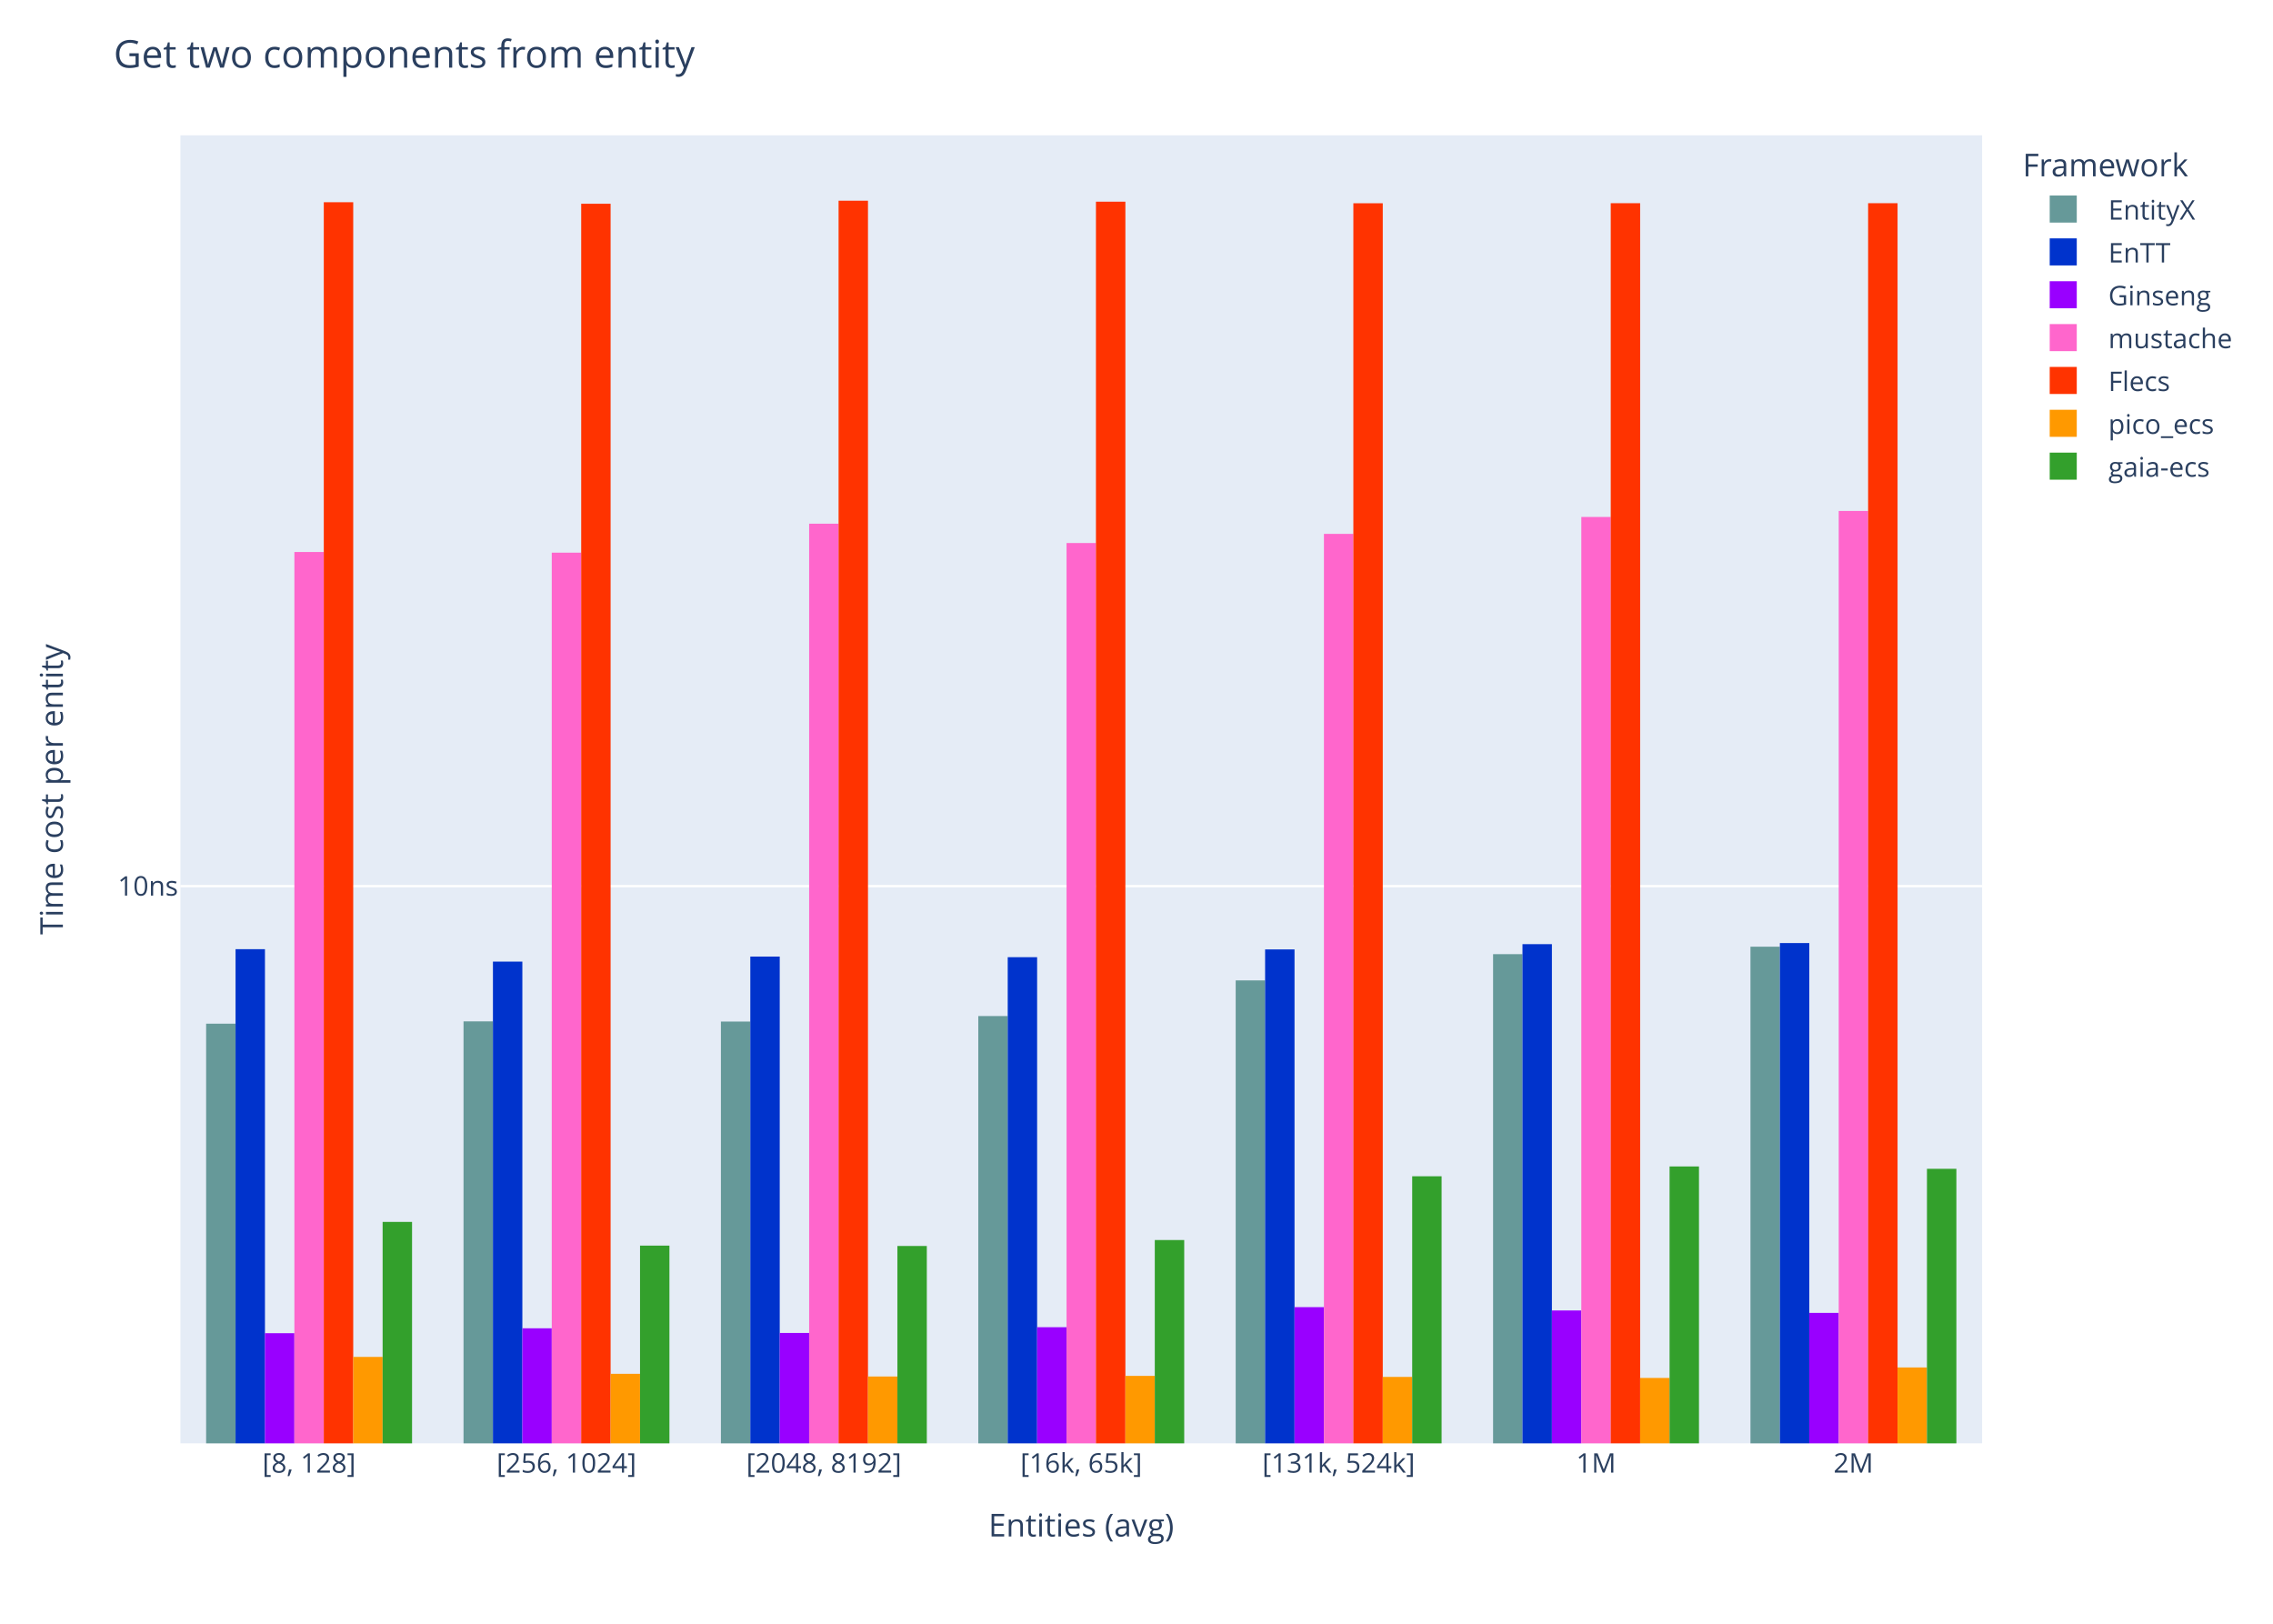
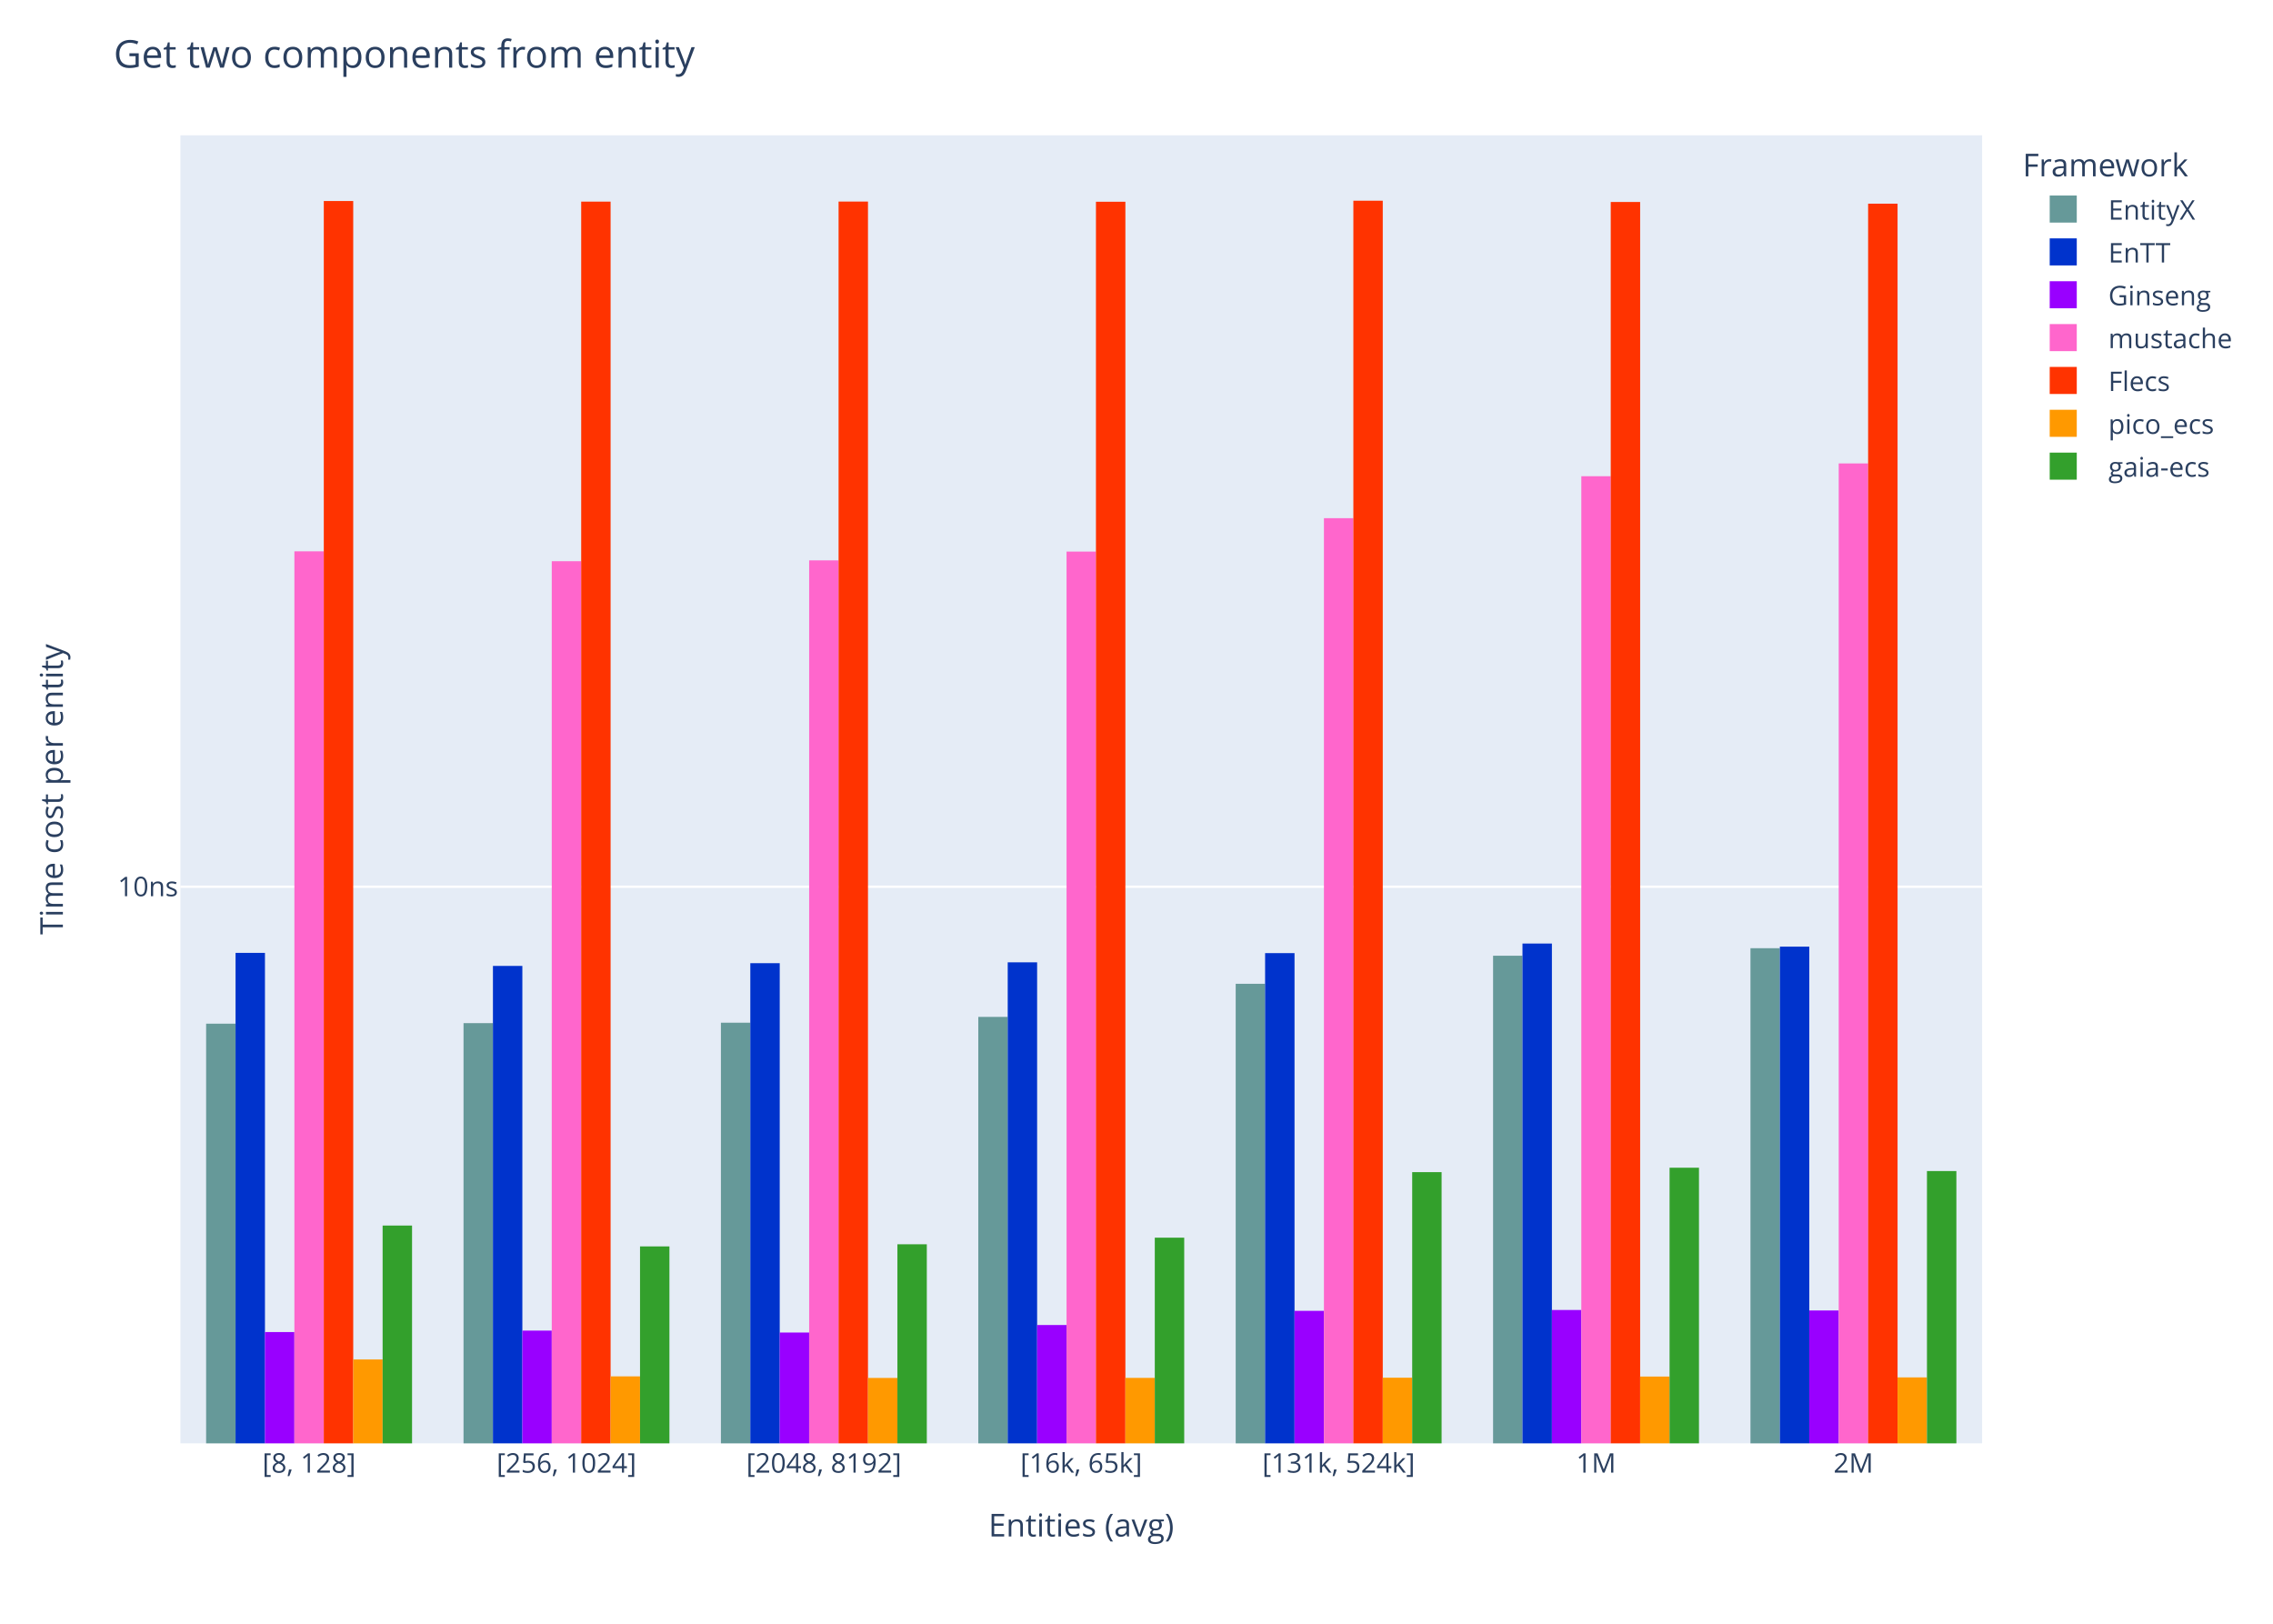
<svg xmlns="http://www.w3.org/2000/svg" class="main-svg" width="1008" height="720" style="" viewBox="0 0 1008 720">
  <rect x="0" y="0" width="1008" height="720" style="fill: rgb(255, 255, 255); fill-opacity: 1;" />
-   <defs id="defs-e4cdb7">
+   <defs id="defs-ad3812">
    <g class="clips">
-       <clipPath id="clipe4cdb7xyplot" class="plotclip">
+       <clipPath id="clipad3812xyplot" class="plotclip">
        <rect width="799" height="580" />
      </clipPath>
-       <clipPath class="axesclip" id="clipe4cdb7x">
+       <clipPath class="axesclip" id="clipad3812x">
        <rect x="80" y="0" width="799" height="720" />
      </clipPath>
-       <clipPath class="axesclip" id="clipe4cdb7y">
+       <clipPath class="axesclip" id="clipad3812y">
        <rect x="0" y="60" width="1008" height="580" />
      </clipPath>
-       <clipPath class="axesclip" id="clipe4cdb7xy">
+       <clipPath class="axesclip" id="clipad3812xy">
        <rect x="80" y="60" width="799" height="580" />
      </clipPath>
    </g>
    <g class="gradients" />
    <g class="patterns" />
  </defs>
  <g class="bglayer">
    <rect class="bg" x="80" y="60" width="799" height="580" style="fill: rgb(229, 236, 246); fill-opacity: 1; stroke-width: 0;" />
  </g>
  <g class="layer-below">
    <g class="imagelayer" />
    <g class="shapelayer" />
  </g>
  <g class="cartesianlayer">
    <g class="subplot xy">
      <g class="layer-subplot">
        <g class="shapelayer" />
        <g class="imagelayer" />
      </g>
      <g class="minor-gridlayer">
        <g class="x" />
        <g class="y" />
      </g>
      <g class="gridlayer">
        <g class="x" />
        <g class="y">
-           <path class="ygrid crisp" transform="translate(0,392.93)" d="M80,0h799" style="stroke: rgb(255, 255, 255); stroke-opacity: 1; stroke-width: 1px;" />
+           <path class="ygrid crisp" transform="translate(0,393.19)" d="M80,0h799" style="stroke: rgb(255, 255, 255); stroke-opacity: 1; stroke-width: 1px;" />
        </g>
      </g>
      <g class="zerolinelayer" />
      <path class="xlines-below" />
      <path class="ylines-below" />
      <g class="overlines-below" />
      <g class="xaxislayer-below" />
      <g class="yaxislayer-below" />
      <g class="overaxes-below" />
-       <g class="plot" transform="translate(80,60)" clip-path="url(#clipe4cdb7xyplot)">
+       <g class="plot" transform="translate(80,60)" clip-path="url(#clipad3812xyplot)">
        <g class="barlayer mlayer">
          <g class="trace bars" style="opacity: 1;">
            <g class="points">
              <g class="point">
                <path d="M11.41,6090V393.93H24.46V6090Z" style="vector-effect: none; opacity: 1; stroke-width: 0px; fill: rgb(102, 153, 153); fill-opacity: 1;" />
              </g>
              <g class="point">
-                 <path d="M125.56,6090V392.91H138.6V6090Z" style="vector-effect: none; opacity: 1; stroke-width: 0px; fill: rgb(102, 153, 153); fill-opacity: 1;" />
-               </g>
-               <g class="point">
-                 <path d="M239.7,6090V392.98H252.74V6090Z" style="vector-effect: none; opacity: 1; stroke-width: 0px; fill: rgb(102, 153, 153); fill-opacity: 1;" />
-               </g>
-               <g class="point">
-                 <path d="M353.84,6090V390.54H366.89V6090Z" style="vector-effect: none; opacity: 1; stroke-width: 0px; fill: rgb(102, 153, 153); fill-opacity: 1;" />
-               </g>
-               <g class="point">
-                 <path d="M467.99,6090V374.73H481.03V6090Z" style="vector-effect: none; opacity: 1; stroke-width: 0px; fill: rgb(102, 153, 153); fill-opacity: 1;" />
-               </g>
-               <g class="point">
-                 <path d="M582.13,6090V363.09H595.17V6090Z" style="vector-effect: none; opacity: 1; stroke-width: 0px; fill: rgb(102, 153, 153); fill-opacity: 1;" />
-               </g>
-               <g class="point">
-                 <path d="M696.27,6090V359.79H709.32V6090Z" style="vector-effect: none; opacity: 1; stroke-width: 0px; fill: rgb(102, 153, 153); fill-opacity: 1;" />
-               </g>
-             </g>
-           </g>
-           <g class="trace bars" style="opacity: 1;">
-             <g class="points">
-               <g class="point">
-                 <path d="M24.46,6090V360.89H37.5V6090Z" style="vector-effect: none; opacity: 1; stroke-width: 0px; fill: rgb(0, 51, 204); fill-opacity: 1;" />
-               </g>
-               <g class="point">
-                 <path d="M138.6,6090V366.4H151.65V6090Z" style="vector-effect: none; opacity: 1; stroke-width: 0px; fill: rgb(0, 51, 204); fill-opacity: 1;" />
-               </g>
-               <g class="point">
-                 <path d="M252.74,6090V364.16H265.79V6090Z" style="vector-effect: none; opacity: 1; stroke-width: 0px; fill: rgb(0, 51, 204); fill-opacity: 1;" />
-               </g>
-               <g class="point">
-                 <path d="M366.89,6090V364.43H379.93V6090Z" style="vector-effect: none; opacity: 1; stroke-width: 0px; fill: rgb(0, 51, 204); fill-opacity: 1;" />
-               </g>
-               <g class="point">
-                 <path d="M481.03,6090V360.99H494.08V6090Z" style="vector-effect: none; opacity: 1; stroke-width: 0px; fill: rgb(0, 51, 204); fill-opacity: 1;" />
-               </g>
-               <g class="point">
-                 <path d="M595.17,6090V358.66H608.22V6090Z" style="vector-effect: none; opacity: 1; stroke-width: 0px; fill: rgb(0, 51, 204); fill-opacity: 1;" />
-               </g>
-               <g class="point">
-                 <path d="M709.32,6090V358.17H722.36V6090Z" style="vector-effect: none; opacity: 1; stroke-width: 0px; fill: rgb(0, 51, 204); fill-opacity: 1;" />
-               </g>
-             </g>
-           </g>
-           <g class="trace bars" style="opacity: 1;">
-             <g class="points">
-               <g class="point">
-                 <path d="M37.5,6090V531.18H50.55V6090Z" style="vector-effect: none; opacity: 1; stroke-width: 0px; fill: rgb(153, 0, 255); fill-opacity: 1;" />
-               </g>
-               <g class="point">
-                 <path d="M151.65,6090V529H164.69V6090Z" style="vector-effect: none; opacity: 1; stroke-width: 0px; fill: rgb(153, 0, 255); fill-opacity: 1;" />
-               </g>
-               <g class="point">
-                 <path d="M265.79,6090V531.06H278.83V6090Z" style="vector-effect: none; opacity: 1; stroke-width: 0px; fill: rgb(153, 0, 255); fill-opacity: 1;" />
-               </g>
-               <g class="point">
-                 <path d="M379.93,6090V528.5H392.98V6090Z" style="vector-effect: none; opacity: 1; stroke-width: 0px; fill: rgb(153, 0, 255); fill-opacity: 1;" />
-               </g>
-               <g class="point">
-                 <path d="M494.08,6090V519.62H507.12V6090Z" style="vector-effect: none; opacity: 1; stroke-width: 0px; fill: rgb(153, 0, 255); fill-opacity: 1;" />
-               </g>
-               <g class="point">
-                 <path d="M608.22,6090V521.08H621.26V6090Z" style="vector-effect: none; opacity: 1; stroke-width: 0px; fill: rgb(153, 0, 255); fill-opacity: 1;" />
-               </g>
-               <g class="point">
-                 <path d="M722.36,6090V522.17H735.41V6090Z" style="vector-effect: none; opacity: 1; stroke-width: 0px; fill: rgb(153, 0, 255); fill-opacity: 1;" />
-               </g>
-             </g>
-           </g>
-           <g class="trace bars" style="opacity: 1;">
-             <g class="points">
-               <g class="point">
-                 <path d="M50.55,6090V184.78H63.59V6090Z" style="vector-effect: none; opacity: 1; stroke-width: 0px; fill: rgb(255, 102, 204); fill-opacity: 1;" />
-               </g>
-               <g class="point">
-                 <path d="M164.69,6090V185.06H177.74V6090Z" style="vector-effect: none; opacity: 1; stroke-width: 0px; fill: rgb(255, 102, 204); fill-opacity: 1;" />
-               </g>
-               <g class="point">
-                 <path d="M278.83,6090V172.21H291.88V6090Z" style="vector-effect: none; opacity: 1; stroke-width: 0px; fill: rgb(255, 102, 204); fill-opacity: 1;" />
-               </g>
-               <g class="point">
-                 <path d="M392.98,6090V180.8H406.02V6090Z" style="vector-effect: none; opacity: 1; stroke-width: 0px; fill: rgb(255, 102, 204); fill-opacity: 1;" />
-               </g>
-               <g class="point">
-                 <path d="M507.12,6090V176.73H520.17V6090Z" style="vector-effect: none; opacity: 1; stroke-width: 0px; fill: rgb(255, 102, 204); fill-opacity: 1;" />
-               </g>
-               <g class="point">
-                 <path d="M621.26,6090V169.24H634.31V6090Z" style="vector-effect: none; opacity: 1; stroke-width: 0px; fill: rgb(255, 102, 204); fill-opacity: 1;" />
-               </g>
-               <g class="point">
-                 <path d="M735.41,6090V166.56H748.45V6090Z" style="vector-effect: none; opacity: 1; stroke-width: 0px; fill: rgb(255, 102, 204); fill-opacity: 1;" />
-               </g>
-             </g>
-           </g>
-           <g class="trace bars" style="opacity: 1;">
-             <g class="points">
-               <g class="point">
-                 <path d="M63.59,6090V29.67H76.64V6090Z" style="vector-effect: none; opacity: 1; stroke-width: 0px; fill: rgb(255, 51, 0); fill-opacity: 1;" />
-               </g>
-               <g class="point">
-                 <path d="M177.74,6090V30.34H190.78V6090Z" style="vector-effect: none; opacity: 1; stroke-width: 0px; fill: rgb(255, 51, 0); fill-opacity: 1;" />
-               </g>
-               <g class="point">
-                 <path d="M291.88,6090V29H304.92V6090Z" style="vector-effect: none; opacity: 1; stroke-width: 0px; fill: rgb(255, 51, 0); fill-opacity: 1;" />
-               </g>
-               <g class="point">
-                 <path d="M406.02,6090V29.43H419.07V6090Z" style="vector-effect: none; opacity: 1; stroke-width: 0px; fill: rgb(255, 51, 0); fill-opacity: 1;" />
-               </g>
-               <g class="point">
-                 <path d="M520.17,6090V30.14H533.21V6090Z" style="vector-effect: none; opacity: 1; stroke-width: 0px; fill: rgb(255, 51, 0); fill-opacity: 1;" />
-               </g>
-               <g class="point">
-                 <path d="M634.31,6090V30.11H647.35V6090Z" style="vector-effect: none; opacity: 1; stroke-width: 0px; fill: rgb(255, 51, 0); fill-opacity: 1;" />
-               </g>
-               <g class="point">
-                 <path d="M748.45,6090V30.11H761.5V6090Z" style="vector-effect: none; opacity: 1; stroke-width: 0px; fill: rgb(255, 51, 0); fill-opacity: 1;" />
-               </g>
-             </g>
-           </g>
-           <g class="trace bars" style="opacity: 1;">
-             <g class="points">
-               <g class="point">
-                 <path d="M76.64,6090V541.68H89.68V6090Z" style="vector-effect: none; opacity: 1; stroke-width: 0px; fill: rgb(255, 153, 0); fill-opacity: 1;" />
-               </g>
-               <g class="point">
-                 <path d="M190.78,6090V549.18H203.83V6090Z" style="vector-effect: none; opacity: 1; stroke-width: 0px; fill: rgb(255, 153, 0); fill-opacity: 1;" />
-               </g>
-               <g class="point">
-                 <path d="M304.92,6090V550.36H317.97V6090Z" style="vector-effect: none; opacity: 1; stroke-width: 0px; fill: rgb(255, 153, 0); fill-opacity: 1;" />
-               </g>
-               <g class="point">
-                 <path d="M419.07,6090V550.09H432.11V6090Z" style="vector-effect: none; opacity: 1; stroke-width: 0px; fill: rgb(255, 153, 0); fill-opacity: 1;" />
-               </g>
-               <g class="point">
-                 <path d="M533.21,6090V550.54H546.26V6090Z" style="vector-effect: none; opacity: 1; stroke-width: 0px; fill: rgb(255, 153, 0); fill-opacity: 1;" />
-               </g>
-               <g class="point">
-                 <path d="M647.35,6090V551H660.4V6090Z" style="vector-effect: none; opacity: 1; stroke-width: 0px; fill: rgb(255, 153, 0); fill-opacity: 1;" />
-               </g>
-               <g class="point">
-                 <path d="M761.5,6090V546.35H774.54V6090Z" style="vector-effect: none; opacity: 1; stroke-width: 0px; fill: rgb(255, 153, 0); fill-opacity: 1;" />
-               </g>
-             </g>
-           </g>
-           <g class="trace bars" style="opacity: 1;">
-             <g class="points">
-               <g class="point">
-                 <path d="M89.68,6090V481.81H102.73V6090Z" style="vector-effect: none; opacity: 1; stroke-width: 0px; fill: rgb(51, 160, 44); fill-opacity: 1;" />
-               </g>
-               <g class="point">
-                 <path d="M203.83,6090V492.34H216.87V6090Z" style="vector-effect: none; opacity: 1; stroke-width: 0px; fill: rgb(51, 160, 44); fill-opacity: 1;" />
-               </g>
-               <g class="point">
-                 <path d="M317.97,6090V492.49H331.01V6090Z" style="vector-effect: none; opacity: 1; stroke-width: 0px; fill: rgb(51, 160, 44); fill-opacity: 1;" />
-               </g>
-               <g class="point">
-                 <path d="M432.11,6090V489.85H445.16V6090Z" style="vector-effect: none; opacity: 1; stroke-width: 0px; fill: rgb(51, 160, 44); fill-opacity: 1;" />
-               </g>
-               <g class="point">
-                 <path d="M546.26,6090V461.57H559.3V6090Z" style="vector-effect: none; opacity: 1; stroke-width: 0px; fill: rgb(51, 160, 44); fill-opacity: 1;" />
-               </g>
-               <g class="point">
-                 <path d="M660.4,6090V457.23H673.44V6090Z" style="vector-effect: none; opacity: 1; stroke-width: 0px; fill: rgb(51, 160, 44); fill-opacity: 1;" />
-               </g>
-               <g class="point">
-                 <path d="M774.54,6090V458.28H787.59V6090Z" style="vector-effect: none; opacity: 1; stroke-width: 0px; fill: rgb(51, 160, 44); fill-opacity: 1;" />
+                 <path d="M125.56,6090V393.67H138.6V6090Z" style="vector-effect: none; opacity: 1; stroke-width: 0px; fill: rgb(102, 153, 153); fill-opacity: 1;" />
+               </g>
+               <g class="point">
+                 <path d="M239.7,6090V393.48H252.74V6090Z" style="vector-effect: none; opacity: 1; stroke-width: 0px; fill: rgb(102, 153, 153); fill-opacity: 1;" />
+               </g>
+               <g class="point">
+                 <path d="M353.84,6090V390.92H366.89V6090Z" style="vector-effect: none; opacity: 1; stroke-width: 0px; fill: rgb(102, 153, 153); fill-opacity: 1;" />
+               </g>
+               <g class="point">
+                 <path d="M467.99,6090V376.24H481.03V6090Z" style="vector-effect: none; opacity: 1; stroke-width: 0px; fill: rgb(102, 153, 153); fill-opacity: 1;" />
+               </g>
+               <g class="point">
+                 <path d="M582.13,6090V363.78H595.17V6090Z" style="vector-effect: none; opacity: 1; stroke-width: 0px; fill: rgb(102, 153, 153); fill-opacity: 1;" />
+               </g>
+               <g class="point">
+                 <path d="M696.27,6090V360.45H709.32V6090Z" style="vector-effect: none; opacity: 1; stroke-width: 0px; fill: rgb(102, 153, 153); fill-opacity: 1;" />
+               </g>
+             </g>
+           </g>
+           <g class="trace bars" style="opacity: 1;">
+             <g class="points">
+               <g class="point">
+                 <path d="M24.46,6090V362.54H37.5V6090Z" style="vector-effect: none; opacity: 1; stroke-width: 0px; fill: rgb(0, 51, 204); fill-opacity: 1;" />
+               </g>
+               <g class="point">
+                 <path d="M138.6,6090V368.31H151.65V6090Z" style="vector-effect: none; opacity: 1; stroke-width: 0px; fill: rgb(0, 51, 204); fill-opacity: 1;" />
+               </g>
+               <g class="point">
+                 <path d="M252.74,6090V367.09H265.79V6090Z" style="vector-effect: none; opacity: 1; stroke-width: 0px; fill: rgb(0, 51, 204); fill-opacity: 1;" />
+               </g>
+               <g class="point">
+                 <path d="M366.89,6090V366.71H379.93V6090Z" style="vector-effect: none; opacity: 1; stroke-width: 0px; fill: rgb(0, 51, 204); fill-opacity: 1;" />
+               </g>
+               <g class="point">
+                 <path d="M481.03,6090V362.63H494.08V6090Z" style="vector-effect: none; opacity: 1; stroke-width: 0px; fill: rgb(0, 51, 204); fill-opacity: 1;" />
+               </g>
+               <g class="point">
+                 <path d="M595.17,6090V358.38H608.22V6090Z" style="vector-effect: none; opacity: 1; stroke-width: 0px; fill: rgb(0, 51, 204); fill-opacity: 1;" />
+               </g>
+               <g class="point">
+                 <path d="M709.32,6090V359.76H722.36V6090Z" style="vector-effect: none; opacity: 1; stroke-width: 0px; fill: rgb(0, 51, 204); fill-opacity: 1;" />
+               </g>
+             </g>
+           </g>
+           <g class="trace bars" style="opacity: 1;">
+             <g class="points">
+               <g class="point">
+                 <path d="M37.5,6090V530.66H50.55V6090Z" style="vector-effect: none; opacity: 1; stroke-width: 0px; fill: rgb(153, 0, 255); fill-opacity: 1;" />
+               </g>
+               <g class="point">
+                 <path d="M151.65,6090V530.01H164.69V6090Z" style="vector-effect: none; opacity: 1; stroke-width: 0px; fill: rgb(153, 0, 255); fill-opacity: 1;" />
+               </g>
+               <g class="point">
+                 <path d="M265.79,6090V530.88H278.83V6090Z" style="vector-effect: none; opacity: 1; stroke-width: 0px; fill: rgb(153, 0, 255); fill-opacity: 1;" />
+               </g>
+               <g class="point">
+                 <path d="M379.93,6090V527.54H392.98V6090Z" style="vector-effect: none; opacity: 1; stroke-width: 0px; fill: rgb(153, 0, 255); fill-opacity: 1;" />
+               </g>
+               <g class="point">
+                 <path d="M494.08,6090V521.25H507.12V6090Z" style="vector-effect: none; opacity: 1; stroke-width: 0px; fill: rgb(153, 0, 255); fill-opacity: 1;" />
+               </g>
+               <g class="point">
+                 <path d="M608.22,6090V520.88H621.26V6090Z" style="vector-effect: none; opacity: 1; stroke-width: 0px; fill: rgb(153, 0, 255); fill-opacity: 1;" />
+               </g>
+               <g class="point">
+                 <path d="M722.36,6090V521.08H735.41V6090Z" style="vector-effect: none; opacity: 1; stroke-width: 0px; fill: rgb(153, 0, 255); fill-opacity: 1;" />
+               </g>
+             </g>
+           </g>
+           <g class="trace bars" style="opacity: 1;">
+             <g class="points">
+               <g class="point">
+                 <path d="M50.55,6090V184.48H63.59V6090Z" style="vector-effect: none; opacity: 1; stroke-width: 0px; fill: rgb(255, 102, 204); fill-opacity: 1;" />
+               </g>
+               <g class="point">
+                 <path d="M164.69,6090V188.86H177.74V6090Z" style="vector-effect: none; opacity: 1; stroke-width: 0px; fill: rgb(255, 102, 204); fill-opacity: 1;" />
+               </g>
+               <g class="point">
+                 <path d="M278.83,6090V188.48H291.88V6090Z" style="vector-effect: none; opacity: 1; stroke-width: 0px; fill: rgb(255, 102, 204); fill-opacity: 1;" />
+               </g>
+               <g class="point">
+                 <path d="M392.98,6090V184.58H406.02V6090Z" style="vector-effect: none; opacity: 1; stroke-width: 0px; fill: rgb(255, 102, 204); fill-opacity: 1;" />
+               </g>
+               <g class="point">
+                 <path d="M507.12,6090V169.76H520.17V6090Z" style="vector-effect: none; opacity: 1; stroke-width: 0px; fill: rgb(255, 102, 204); fill-opacity: 1;" />
+               </g>
+               <g class="point">
+                 <path d="M621.26,6090V151.16H634.31V6090Z" style="vector-effect: none; opacity: 1; stroke-width: 0px; fill: rgb(255, 102, 204); fill-opacity: 1;" />
+               </g>
+               <g class="point">
+                 <path d="M735.41,6090V145.5H748.45V6090Z" style="vector-effect: none; opacity: 1; stroke-width: 0px; fill: rgb(255, 102, 204); fill-opacity: 1;" />
+               </g>
+             </g>
+           </g>
+           <g class="trace bars" style="opacity: 1;">
+             <g class="points">
+               <g class="point">
+                 <path d="M63.59,6090V29.13H76.64V6090Z" style="vector-effect: none; opacity: 1; stroke-width: 0px; fill: rgb(255, 51, 0); fill-opacity: 1;" />
+               </g>
+               <g class="point">
+                 <path d="M177.74,6090V29.4H190.78V6090Z" style="vector-effect: none; opacity: 1; stroke-width: 0px; fill: rgb(255, 51, 0); fill-opacity: 1;" />
+               </g>
+               <g class="point">
+                 <path d="M291.88,6090V29.37H304.92V6090Z" style="vector-effect: none; opacity: 1; stroke-width: 0px; fill: rgb(255, 51, 0); fill-opacity: 1;" />
+               </g>
+               <g class="point">
+                 <path d="M406.02,6090V29.45H419.07V6090Z" style="vector-effect: none; opacity: 1; stroke-width: 0px; fill: rgb(255, 51, 0); fill-opacity: 1;" />
+               </g>
+               <g class="point">
+                 <path d="M520.17,6090V29H533.21V6090Z" style="vector-effect: none; opacity: 1; stroke-width: 0px; fill: rgb(255, 51, 0); fill-opacity: 1;" />
+               </g>
+               <g class="point">
+                 <path d="M634.31,6090V29.56H647.35V6090Z" style="vector-effect: none; opacity: 1; stroke-width: 0px; fill: rgb(255, 51, 0); fill-opacity: 1;" />
+               </g>
+               <g class="point">
+                 <path d="M748.45,6090V30.32H761.5V6090Z" style="vector-effect: none; opacity: 1; stroke-width: 0px; fill: rgb(255, 51, 0); fill-opacity: 1;" />
+               </g>
+             </g>
+           </g>
+           <g class="trace bars" style="opacity: 1;">
+             <g class="points">
+               <g class="point">
+                 <path d="M76.64,6090V542.81H89.68V6090Z" style="vector-effect: none; opacity: 1; stroke-width: 0px; fill: rgb(255, 153, 0); fill-opacity: 1;" />
+               </g>
+               <g class="point">
+                 <path d="M190.78,6090V550.3H203.83V6090Z" style="vector-effect: none; opacity: 1; stroke-width: 0px; fill: rgb(255, 153, 0); fill-opacity: 1;" />
+               </g>
+               <g class="point">
+                 <path d="M304.92,6090V551H317.97V6090Z" style="vector-effect: none; opacity: 1; stroke-width: 0px; fill: rgb(255, 153, 0); fill-opacity: 1;" />
+               </g>
+               <g class="point">
+                 <path d="M419.07,6090V550.98H432.11V6090Z" style="vector-effect: none; opacity: 1; stroke-width: 0px; fill: rgb(255, 153, 0); fill-opacity: 1;" />
+               </g>
+               <g class="point">
+                 <path d="M533.21,6090V550.89H546.26V6090Z" style="vector-effect: none; opacity: 1; stroke-width: 0px; fill: rgb(255, 153, 0); fill-opacity: 1;" />
+               </g>
+               <g class="point">
+                 <path d="M647.35,6090V550.38H660.4V6090Z" style="vector-effect: none; opacity: 1; stroke-width: 0px; fill: rgb(255, 153, 0); fill-opacity: 1;" />
+               </g>
+               <g class="point">
+                 <path d="M761.5,6090V550.77H774.54V6090Z" style="vector-effect: none; opacity: 1; stroke-width: 0px; fill: rgb(255, 153, 0); fill-opacity: 1;" />
+               </g>
+             </g>
+           </g>
+           <g class="trace bars" style="opacity: 1;">
+             <g class="points">
+               <g class="point">
+                 <path d="M89.68,6090V483.42H102.73V6090Z" style="vector-effect: none; opacity: 1; stroke-width: 0px; fill: rgb(51, 160, 44); fill-opacity: 1;" />
+               </g>
+               <g class="point">
+                 <path d="M203.83,6090V492.69H216.87V6090Z" style="vector-effect: none; opacity: 1; stroke-width: 0px; fill: rgb(51, 160, 44); fill-opacity: 1;" />
+               </g>
+               <g class="point">
+                 <path d="M317.97,6090V491.75H331.01V6090Z" style="vector-effect: none; opacity: 1; stroke-width: 0px; fill: rgb(51, 160, 44); fill-opacity: 1;" />
+               </g>
+               <g class="point">
+                 <path d="M432.11,6090V488.82H445.16V6090Z" style="vector-effect: none; opacity: 1; stroke-width: 0px; fill: rgb(51, 160, 44); fill-opacity: 1;" />
+               </g>
+               <g class="point">
+                 <path d="M546.26,6090V459.76H559.3V6090Z" style="vector-effect: none; opacity: 1; stroke-width: 0px; fill: rgb(51, 160, 44); fill-opacity: 1;" />
+               </g>
+               <g class="point">
+                 <path d="M660.4,6090V457.78H673.44V6090Z" style="vector-effect: none; opacity: 1; stroke-width: 0px; fill: rgb(51, 160, 44); fill-opacity: 1;" />
+               </g>
+               <g class="point">
+                 <path d="M774.54,6090V459.28H787.59V6090Z" style="vector-effect: none; opacity: 1; stroke-width: 0px; fill: rgb(51, 160, 44); fill-opacity: 1;" />
              </g>
            </g>
          </g>
        </g>
      </g>
      <g class="overplot" />
      <path class="xlines-above crisp" d="M0,0" style="fill: none;" />
      <path class="ylines-above crisp" d="M0,0" style="fill: none;" />
      <g class="overlines-above" />
      <g class="xaxislayer-above">
        <g class="xtick">
          <text text-anchor="middle" x="0" y="653" transform="translate(137.07,0)" style="font-family: 'Open Sans', verdana, arial, sans-serif; font-size: 12px; fill: rgb(42, 63, 95); fill-opacity: 1; white-space: pre; opacity: 1;">[8, 128]</text>
        </g>
        <g class="xtick">
          <text text-anchor="middle" x="0" y="653" transform="translate(251.21,0)" style="font-family: 'Open Sans', verdana, arial, sans-serif; font-size: 12px; fill: rgb(42, 63, 95); fill-opacity: 1; white-space: pre; opacity: 1;">[256, 1024]</text>
        </g>
        <g class="xtick">
          <text text-anchor="middle" x="0" y="653" transform="translate(365.36,0)" style="font-family: 'Open Sans', verdana, arial, sans-serif; font-size: 12px; fill: rgb(42, 63, 95); fill-opacity: 1; white-space: pre; opacity: 1;">[2048, 8192]</text>
        </g>
        <g class="xtick">
          <text text-anchor="middle" x="0" y="653" transform="translate(479.5,0)" style="font-family: 'Open Sans', verdana, arial, sans-serif; font-size: 12px; fill: rgb(42, 63, 95); fill-opacity: 1; white-space: pre; opacity: 1;">[16k, 65k]</text>
        </g>
        <g class="xtick">
          <text text-anchor="middle" x="0" y="653" transform="translate(593.64,0)" style="font-family: 'Open Sans', verdana, arial, sans-serif; font-size: 12px; fill: rgb(42, 63, 95); fill-opacity: 1; white-space: pre; opacity: 1;">[131k, 524k]</text>
        </g>
        <g class="xtick">
          <text text-anchor="middle" x="0" y="653" transform="translate(707.79,0)" style="font-family: 'Open Sans', verdana, arial, sans-serif; font-size: 12px; fill: rgb(42, 63, 95); fill-opacity: 1; white-space: pre; opacity: 1;">1M</text>
        </g>
        <g class="xtick">
          <text text-anchor="middle" x="0" y="653" transform="translate(821.93,0)" style="font-family: 'Open Sans', verdana, arial, sans-serif; font-size: 12px; fill: rgb(42, 63, 95); fill-opacity: 1; white-space: pre; opacity: 1;">2M</text>
        </g>
      </g>
      <g class="yaxislayer-above">
        <g class="ytick">
-           <text text-anchor="end" x="79" y="4.2" transform="translate(0,392.93)" style="font-family: 'Open Sans', verdana, arial, sans-serif; font-size: 12px; fill: rgb(42, 63, 95); fill-opacity: 1; white-space: pre; opacity: 1;">10ns</text>
+           <text text-anchor="end" x="79" y="4.2" transform="translate(0,393.19)" style="font-family: 'Open Sans', verdana, arial, sans-serif; font-size: 12px; fill: rgb(42, 63, 95); fill-opacity: 1; white-space: pre; opacity: 1;">10ns</text>
        </g>
      </g>
      <g class="overaxes-above" />
    </g>
  </g>
  <g class="polarlayer" />
  <g class="smithlayer" />
  <g class="ternarylayer" />
  <g class="geolayer" />
  <g class="funnelarealayer" />
  <g class="pielayer" />
  <g class="iciclelayer" />
  <g class="treemaplayer" />
  <g class="sunburstlayer" />
  <g class="glimages" />
-   <defs id="topdefs-e4cdb7">
+   <defs id="topdefs-ad3812">
    <g class="clips" />
-     <clipPath id="legende4cdb7">
+     <clipPath id="legendad3812">
      <rect width="101" height="162" x="0" y="0" />
    </clipPath>
  </defs>
  <g class="layer-above">
    <g class="imagelayer" />
    <g class="shapelayer" />
  </g>
  <g class="infolayer">
    <g class="legend" pointer-events="all" transform="translate(894.98,60)">
      <rect class="bg" shape-rendering="crispEdges" width="101" height="162" x="0" y="0" style="stroke: rgb(68, 68, 68); stroke-opacity: 1; fill: rgb(255, 255, 255); fill-opacity: 1; stroke-width: 0px;" />
-       <g class="scrollbox" transform="" clip-path="url(#legende4cdb7)">
+       <g class="scrollbox" transform="" clip-path="url(#legendad3812)">
        <text class="legendtitletext" text-anchor="start" x="2" y="18.2" style="font-family: 'Open Sans', verdana, arial, sans-serif; font-size: 14px; fill: rgb(42, 63, 95); fill-opacity: 1; white-space: pre;">Framework</text>
        <g class="groups" transform="">
          <g class="traces" transform="translate(0,32.7)" style="opacity: 1;">
            <text class="legendtext" text-anchor="start" x="40" y="4.68" style="font-family: 'Open Sans', verdana, arial, sans-serif; font-size: 12px; fill: rgb(42, 63, 95); fill-opacity: 1; white-space: pre;">EntityX</text>
            <g class="layers" style="opacity: 1;">
              <g class="legendfill" />
              <g class="legendlines" />
              <g class="legendsymbols">
                <g class="legendpoints">
                  <path class="legendundefined" d="M6,6H-6V-6H6Z" transform="translate(20,0)" style="stroke-width: 0px; fill: rgb(102, 153, 153); fill-opacity: 1;" />
                </g>
              </g>
            </g>
            <rect class="legendtoggle" x="0" y="-9.5" width="95.25" height="19" style="fill: rgb(0, 0, 0); fill-opacity: 0;" />
          </g>
        </g>
        <g class="groups" transform="">
          <g class="traces" transform="translate(0,51.7)" style="opacity: 1;">
            <text class="legendtext" text-anchor="start" x="40" y="4.68" style="font-family: 'Open Sans', verdana, arial, sans-serif; font-size: 12px; fill: rgb(42, 63, 95); fill-opacity: 1; white-space: pre;">EnTT</text>
            <g class="layers" style="opacity: 1;">
              <g class="legendfill" />
              <g class="legendlines" />
              <g class="legendsymbols">
                <g class="legendpoints">
                  <path class="legendundefined" d="M6,6H-6V-6H6Z" transform="translate(20,0)" style="stroke-width: 0px; fill: rgb(0, 51, 204); fill-opacity: 1;" />
                </g>
              </g>
            </g>
            <rect class="legendtoggle" x="0" y="-9.5" width="95.25" height="19" style="fill: rgb(0, 0, 0); fill-opacity: 0;" />
          </g>
        </g>
        <g class="groups" transform="">
          <g class="traces" transform="translate(0,70.7)" style="opacity: 1;">
            <text class="legendtext" text-anchor="start" x="40" y="4.68" style="font-family: 'Open Sans', verdana, arial, sans-serif; font-size: 12px; fill: rgb(42, 63, 95); fill-opacity: 1; white-space: pre;">Ginseng</text>
            <g class="layers" style="opacity: 1;">
              <g class="legendfill" />
              <g class="legendlines" />
              <g class="legendsymbols">
                <g class="legendpoints">
                  <path class="legendundefined" d="M6,6H-6V-6H6Z" transform="translate(20,0)" style="stroke-width: 0px; fill: rgb(153, 0, 255); fill-opacity: 1;" />
                </g>
              </g>
            </g>
            <rect class="legendtoggle" x="0" y="-9.5" width="95.25" height="19" style="fill: rgb(0, 0, 0); fill-opacity: 0;" />
          </g>
        </g>
        <g class="groups" transform="">
          <g class="traces" transform="translate(0,89.7)" style="opacity: 1;">
            <text class="legendtext" text-anchor="start" x="40" y="4.68" style="font-family: 'Open Sans', verdana, arial, sans-serif; font-size: 12px; fill: rgb(42, 63, 95); fill-opacity: 1; white-space: pre;">mustache</text>
            <g class="layers" style="opacity: 1;">
              <g class="legendfill" />
              <g class="legendlines" />
              <g class="legendsymbols">
                <g class="legendpoints">
                  <path class="legendundefined" d="M6,6H-6V-6H6Z" transform="translate(20,0)" style="stroke-width: 0px; fill: rgb(255, 102, 204); fill-opacity: 1;" />
                </g>
              </g>
            </g>
            <rect class="legendtoggle" x="0" y="-9.5" width="95.25" height="19" style="fill: rgb(0, 0, 0); fill-opacity: 0;" />
          </g>
        </g>
        <g class="groups" transform="">
          <g class="traces" transform="translate(0,108.7)" style="opacity: 1;">
            <text class="legendtext" text-anchor="start" x="40" y="4.68" style="font-family: 'Open Sans', verdana, arial, sans-serif; font-size: 12px; fill: rgb(42, 63, 95); fill-opacity: 1; white-space: pre;">Flecs</text>
            <g class="layers" style="opacity: 1;">
              <g class="legendfill" />
              <g class="legendlines" />
              <g class="legendsymbols">
                <g class="legendpoints">
                  <path class="legendundefined" d="M6,6H-6V-6H6Z" transform="translate(20,0)" style="stroke-width: 0px; fill: rgb(255, 51, 0); fill-opacity: 1;" />
                </g>
              </g>
            </g>
            <rect class="legendtoggle" x="0" y="-9.5" width="95.25" height="19" style="fill: rgb(0, 0, 0); fill-opacity: 0;" />
          </g>
        </g>
        <g class="groups" transform="">
          <g class="traces" transform="translate(0,127.7)" style="opacity: 1;">
            <text class="legendtext" text-anchor="start" x="40" y="4.68" style="font-family: 'Open Sans', verdana, arial, sans-serif; font-size: 12px; fill: rgb(42, 63, 95); fill-opacity: 1; white-space: pre;">pico_ecs</text>
            <g class="layers" style="opacity: 1;">
              <g class="legendfill" />
              <g class="legendlines" />
              <g class="legendsymbols">
                <g class="legendpoints">
                  <path class="legendundefined" d="M6,6H-6V-6H6Z" transform="translate(20,0)" style="stroke-width: 0px; fill: rgb(255, 153, 0); fill-opacity: 1;" />
                </g>
              </g>
            </g>
            <rect class="legendtoggle" x="0" y="-9.5" width="95.25" height="19" style="fill: rgb(0, 0, 0); fill-opacity: 0;" />
          </g>
        </g>
        <g class="groups" transform="">
          <g class="traces" transform="translate(0,146.7)" style="opacity: 1;">
            <text class="legendtext" text-anchor="start" x="40" y="4.68" style="font-family: 'Open Sans', verdana, arial, sans-serif; font-size: 12px; fill: rgb(42, 63, 95); fill-opacity: 1; white-space: pre;">gaia-ecs</text>
            <g class="layers" style="opacity: 1;">
              <g class="legendfill" />
              <g class="legendlines" />
              <g class="legendsymbols">
                <g class="legendpoints">
                  <path class="legendundefined" d="M6,6H-6V-6H6Z" transform="translate(20,0)" style="stroke-width: 0px; fill: rgb(51, 160, 44); fill-opacity: 1;" />
                </g>
              </g>
            </g>
            <rect class="legendtoggle" x="0" y="-9.5" width="95.25" height="19" style="fill: rgb(0, 0, 0); fill-opacity: 0;" />
          </g>
        </g>
      </g>
      <rect class="scrollbar" rx="20" ry="3" width="0" height="0" x="0" y="0" style="fill: rgb(128, 139, 164); fill-opacity: 1;" />
    </g>
    <g class="g-gtitle">
      <text class="gtitle" x="50.4" y="30" text-anchor="start" dy="0em" style="font-family: 'Open Sans', verdana, arial, sans-serif; font-size: 17px; fill: rgb(42, 63, 95); opacity: 1; font-weight: normal; white-space: pre;">Get two components from entity</text>
    </g>
    <g class="g-xtitle">
      <text class="xtitle" x="479.5" y="681.3" text-anchor="middle" style="font-family: 'Open Sans', verdana, arial, sans-serif; font-size: 14px; fill: rgb(42, 63, 95); opacity: 1; font-weight: normal; white-space: pre;">Entities (avg)</text>
    </g>
    <g class="g-ytitle">
      <text class="ytitle" transform="rotate(-90,27.8875,350)" x="27.888" y="350" text-anchor="middle" style="font-family: 'Open Sans', verdana, arial, sans-serif; font-size: 14px; fill: rgb(42, 63, 95); opacity: 1; font-weight: normal; white-space: pre;">Time cost per entity</text>
    </g>
  </g>
</svg>
